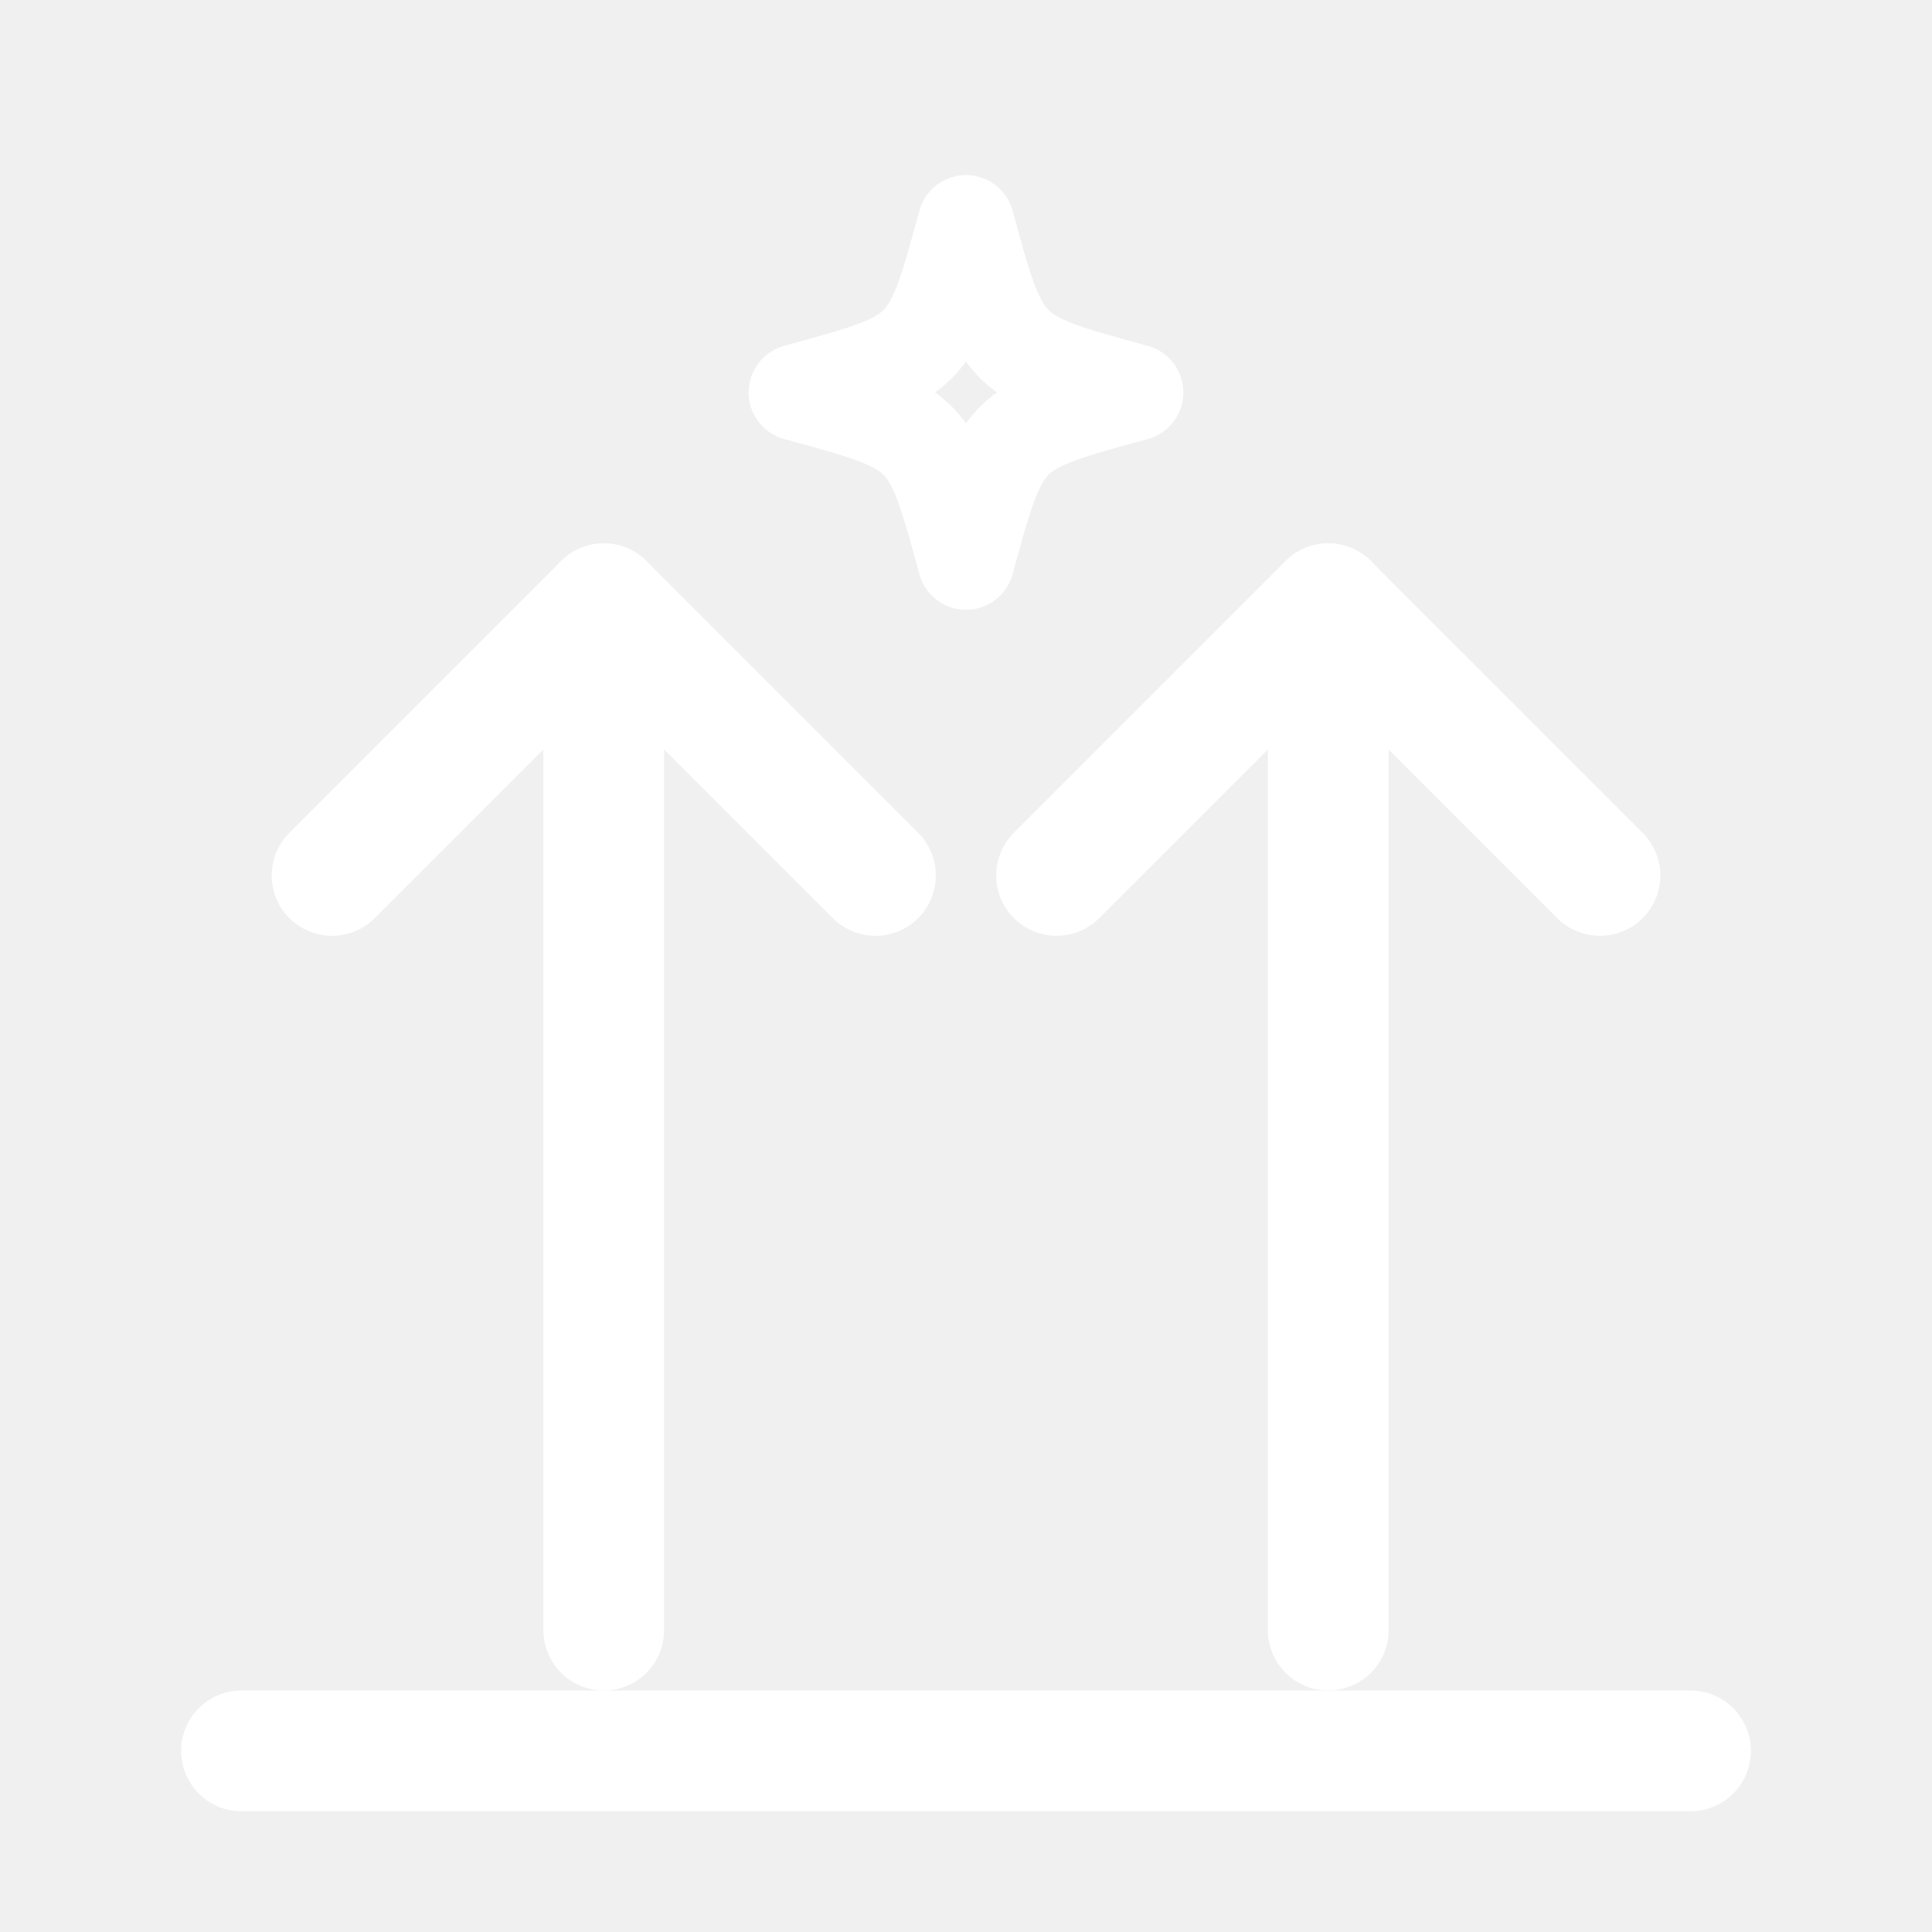
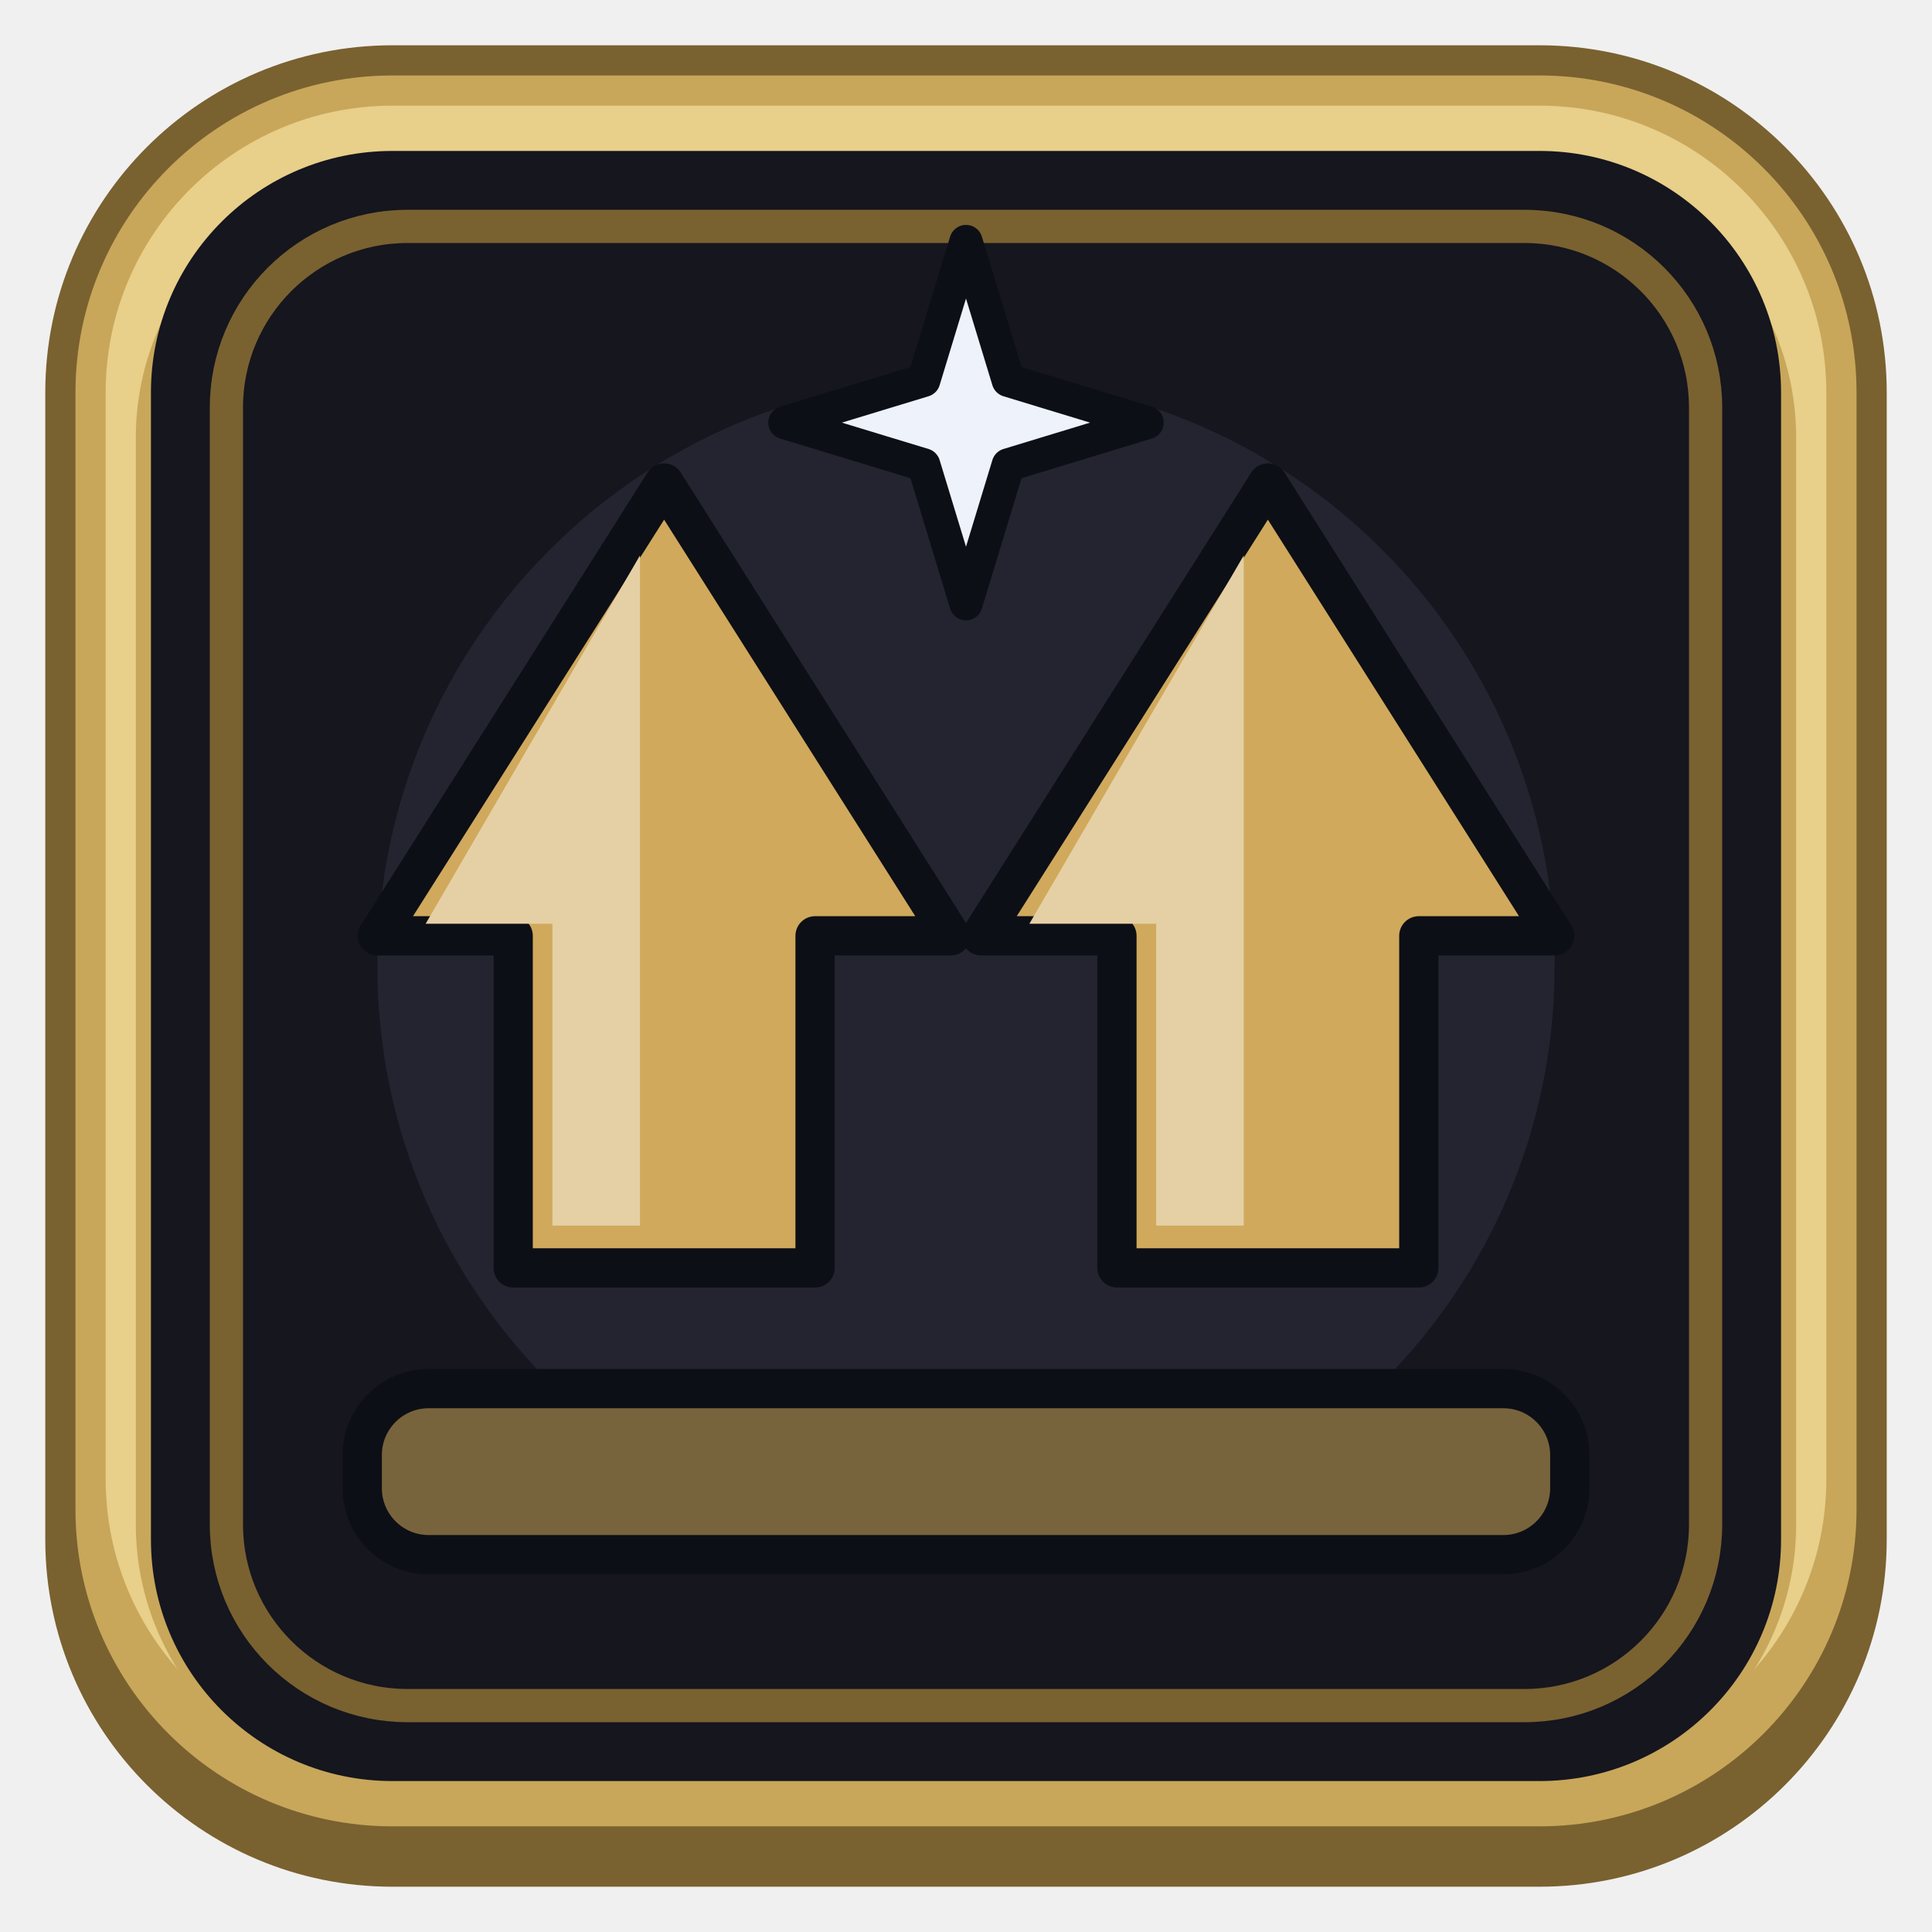
- <svg xmlns="http://www.w3.org/2000/svg" width="32" height="32" viewBox="0 0 32 32">
-   <g fill="none" stroke="#ffffff" stroke-width="2" stroke-linecap="round" stroke-linejoin="round">
-     <path d="M10 27 V10" />
-     <path d="M5.5 14.5 L10 10 L14.5 14.5" />
-     <path d="M22 27 V10" />
-     <path d="M17.5 14.5 L22 10 L26.5 14.5" />
-     <path d="M4 29 H28" />
-     <path d="M16.0 3.7 C16.6 5.9 16.6 5.9 18.8 6.5 C16.6 7.1 16.6 7.1 16.0 9.3 C15.4 7.1 15.4 7.1 13.2 6.5 C15.4 5.9 15.4 5.9 16.0 3.7z" stroke-width="1.6" />
+ <svg xmlns="http://www.w3.org/2000/svg" width="64" height="64" viewBox="0 0 64 64">
+   <rect x="1.5" y="1.5" width="61.0" height="61.0" rx="11.5" fill="#7a6130" />
+   <rect x="2.5" y="2.5" width="59.0" height="58.0" rx="10.5" fill="#c8a75a" />
+   <rect x="3.5" y="3.5" width="57.0" height="55.0" rx="9.5" fill="#e8cf8a" />
+   <rect x="4.5" y="5.5" width="55.0" height="54.0" rx="9.0" fill="#c8a75a" />
+   <rect x="5.0" y="5.0" width="54.0" height="54.0" rx="8.0" fill="#15161e" />
+   <rect x="7.5" y="7.5" width="49.0" height="49.0" rx="6.0" fill="none" stroke="#7a6130" stroke-width="1.1" stroke-linejoin="round" />
+   <circle cx="32.0" cy="32.0" r="19.5" fill="#23242f" />
+   <g transform="translate(22.0 29.0)">
+     <polygon points="-9.5,2.0 0.0,-13.0 9.5,2.0 5.0,2.0 5.0,13.0 -5.0,13.0 -5.0,2.0" fill="#d0a95c" stroke="#0d0f16" stroke-width="1.3" stroke-linejoin="round" />
+     <polygon points="-7.9,1.6 -0.8,-10.6 -0.8,11.6 -3.7,11.6 -3.7,1.6" fill="#e5d0a5" />
  </g>
+   <g transform="translate(42.0 29.0)">
+     <polygon points="-9.5,2.0 0.0,-13.0 9.5,2.0 5.0,2.0 5.0,13.0 -5.0,13.0 -5.0,2.0" fill="#d0a95c" stroke="#0d0f16" stroke-width="1.3" stroke-linejoin="round" />
+     <polygon points="-7.9,1.6 -0.8,-10.6 -0.8,11.6 -3.7,11.6 -3.7,1.6" fill="#e5d0a5" />
+   </g>
+   <rect x="12.0" y="46.0" width="40.0" height="5.5" rx="2.2" fill="#78643c" stroke="#0d0f16" stroke-width="1.3" stroke-linejoin="round" />
+   <polygon points="32.0,8.0 33.4,12.6 38.0,14.0 33.4,15.4 32.0,20.0 30.6,15.4 26.0,14.0 30.6,12.6" fill="#eef2fb" stroke="#0d0f16" stroke-width="1.1" stroke-linejoin="round" />
</svg>
